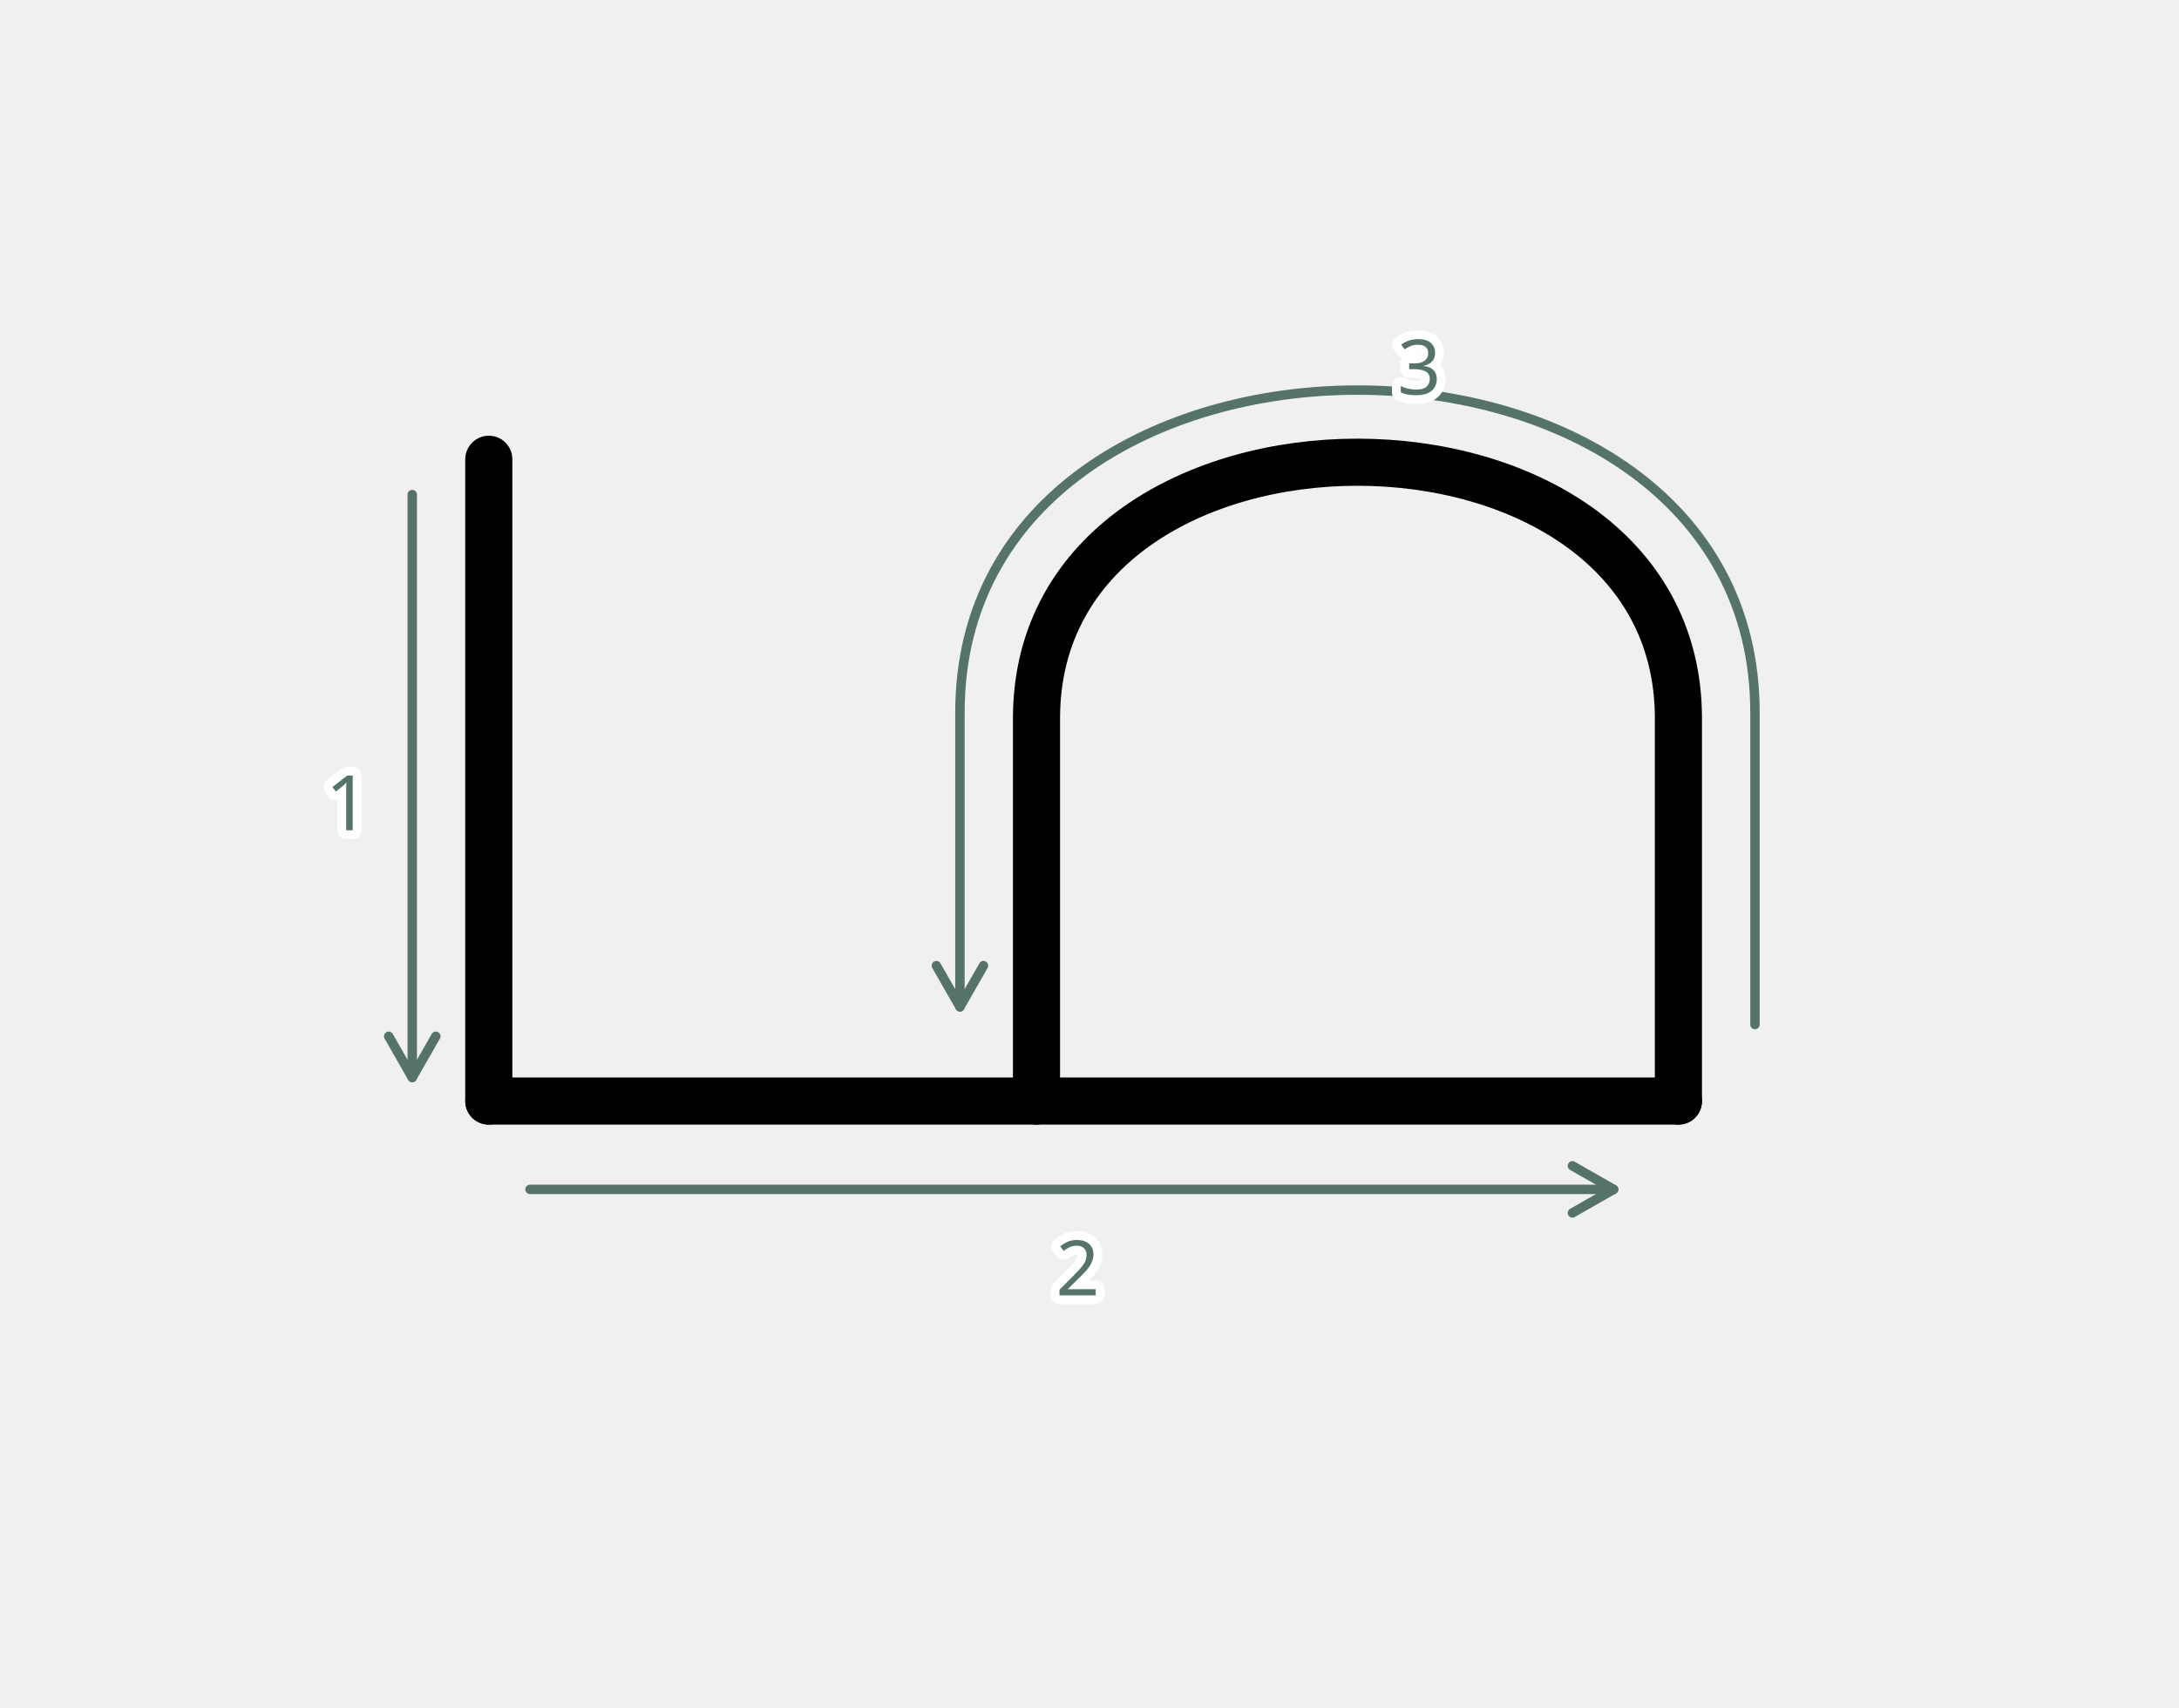
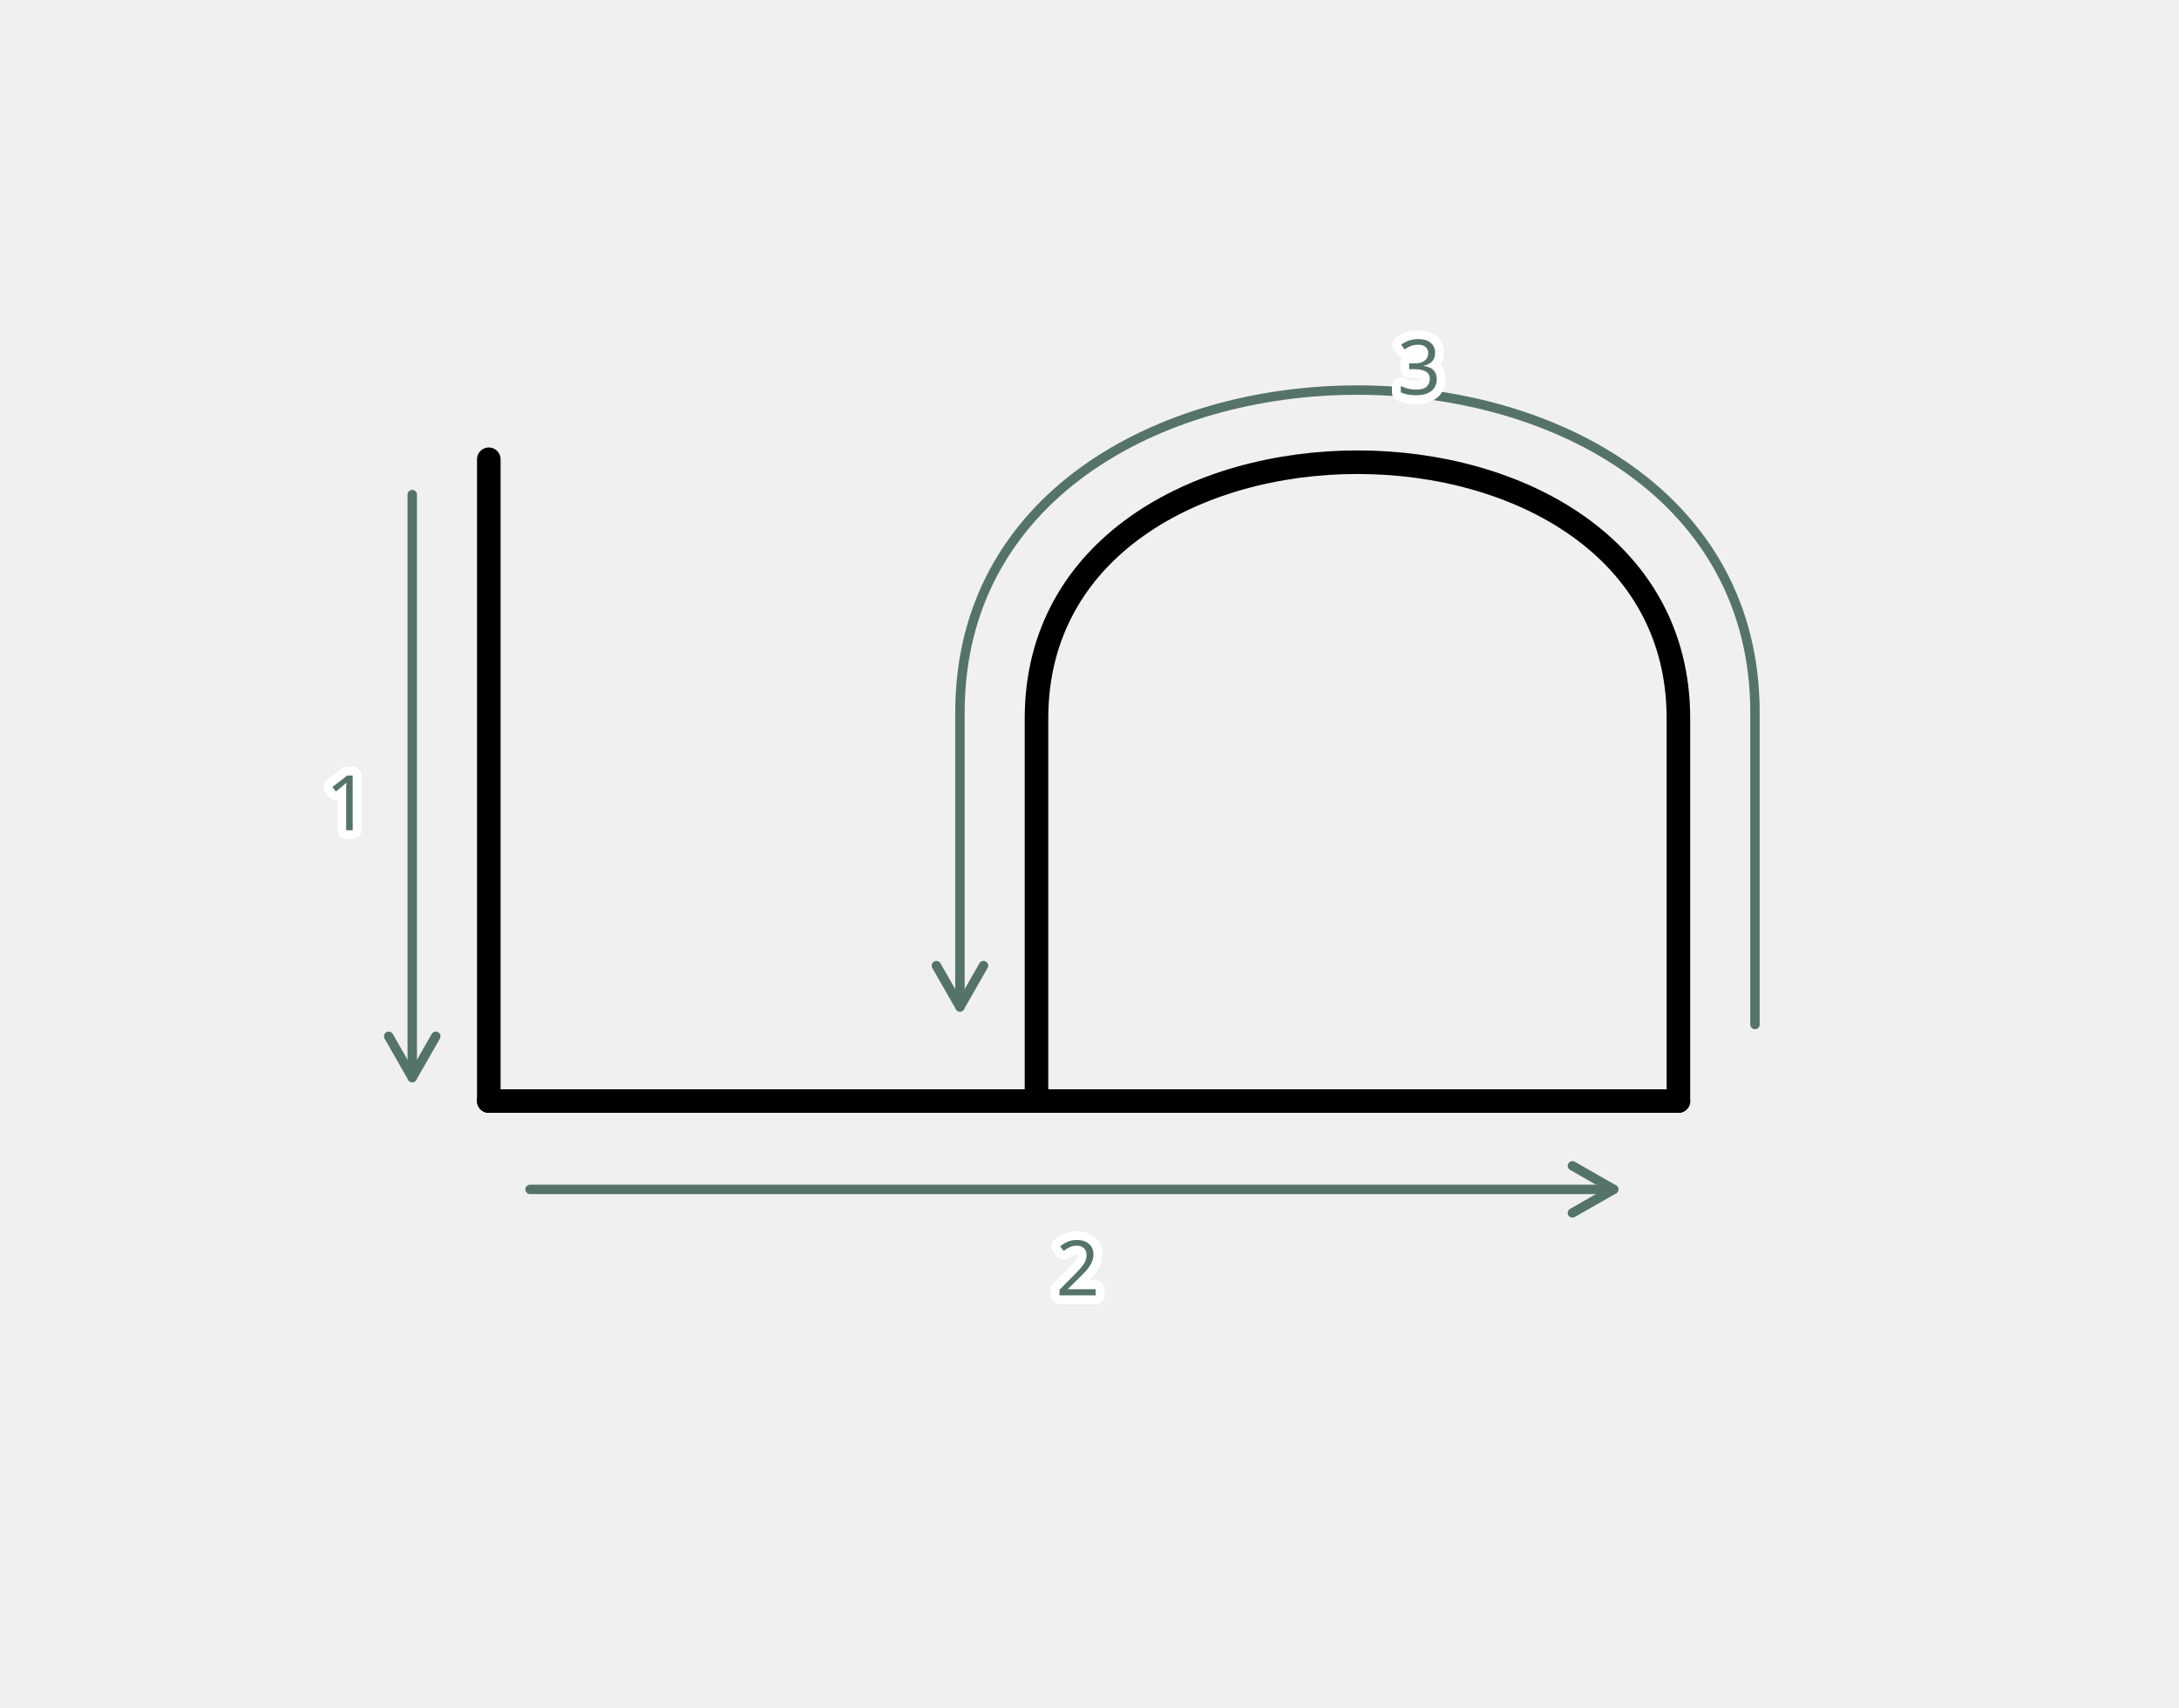
<svg xmlns="http://www.w3.org/2000/svg" viewBox="-55 -55 370 290" role="img" aria-labelledby="thha-title thha-description" data-source-page="38">
  <g data-symbol="thha">
-     <g class="writing-ink" fill="none" stroke="currentColor" stroke-width="8" stroke-linecap="round" stroke-linejoin="round" style="stroke-width:var(--writing-stroke-width,8)">
+     <g class="writing-ink" fill="none" stroke="currentColor" stroke-width="4" stroke-linecap="round" stroke-linejoin="round" style="stroke-width:var(--writing-stroke-width,4)">
      <path d="M28 23 V132" data-part="left descent" data-movement="1" />
      <path d="M28 132 H230" data-part="baseline" data-movement="2" />
      <path d="M230 132 V67 C230 9 121 9 121 67 V132" data-part="right arch" data-movement="3" />
    </g>
    <g class="writing-guides" fill="none" stroke="#557467" stroke-width="1.6" stroke-linecap="round" stroke-linejoin="round" style="stroke:var(--writing-guide-ink,#557467)">
      <defs>
        <marker id="thha-arrow" markerUnits="userSpaceOnUse" viewBox="0 0 10 10" refX="8" refY="5" markerWidth="10" markerHeight="10" orient="auto">
          <path d="M1 1 L8 5 L1 9" fill="none" stroke="#557467" stroke-width="1.6" style="stroke:var(--writing-guide-ink,#557467)" />
        </marker>
      </defs>
      <g data-movement="1">
        <path d="M15 29 V128" marker-end="url(#thha-arrow)" />
      </g>
      <g data-movement="2">
        <path d="M35 147 H219" marker-end="url(#thha-arrow)" />
      </g>
      <g data-movement="3">
        <path d="M243 119 V66 C243 -7 108 -7 108 66 V116" marker-end="url(#thha-arrow)" />
      </g>
    </g>
    <g class="writing-labels" font-family="sans-serif" font-size="13" text-anchor="middle" fill="#557467" style="fill:var(--writing-guide-ink,#557467)">
      <g data-movement="1">
        <text x="4" y="86" paint-order="stroke fill" stroke="#fff" stroke-width="3" stroke-linejoin="round" style="stroke:var(--writing-background,#fff)">1</text>
      </g>
      <g data-movement="2">
        <text x="128" y="165" paint-order="stroke fill" stroke="#fff" stroke-width="3" stroke-linejoin="round" style="stroke:var(--writing-background,#fff)">2</text>
      </g>
      <g data-movement="3">
        <text x="186" y="12" paint-order="stroke fill" stroke="#fff" stroke-width="3" stroke-linejoin="round" style="stroke:var(--writing-background,#fff)">3</text>
      </g>
    </g>
  </g>
</svg>
